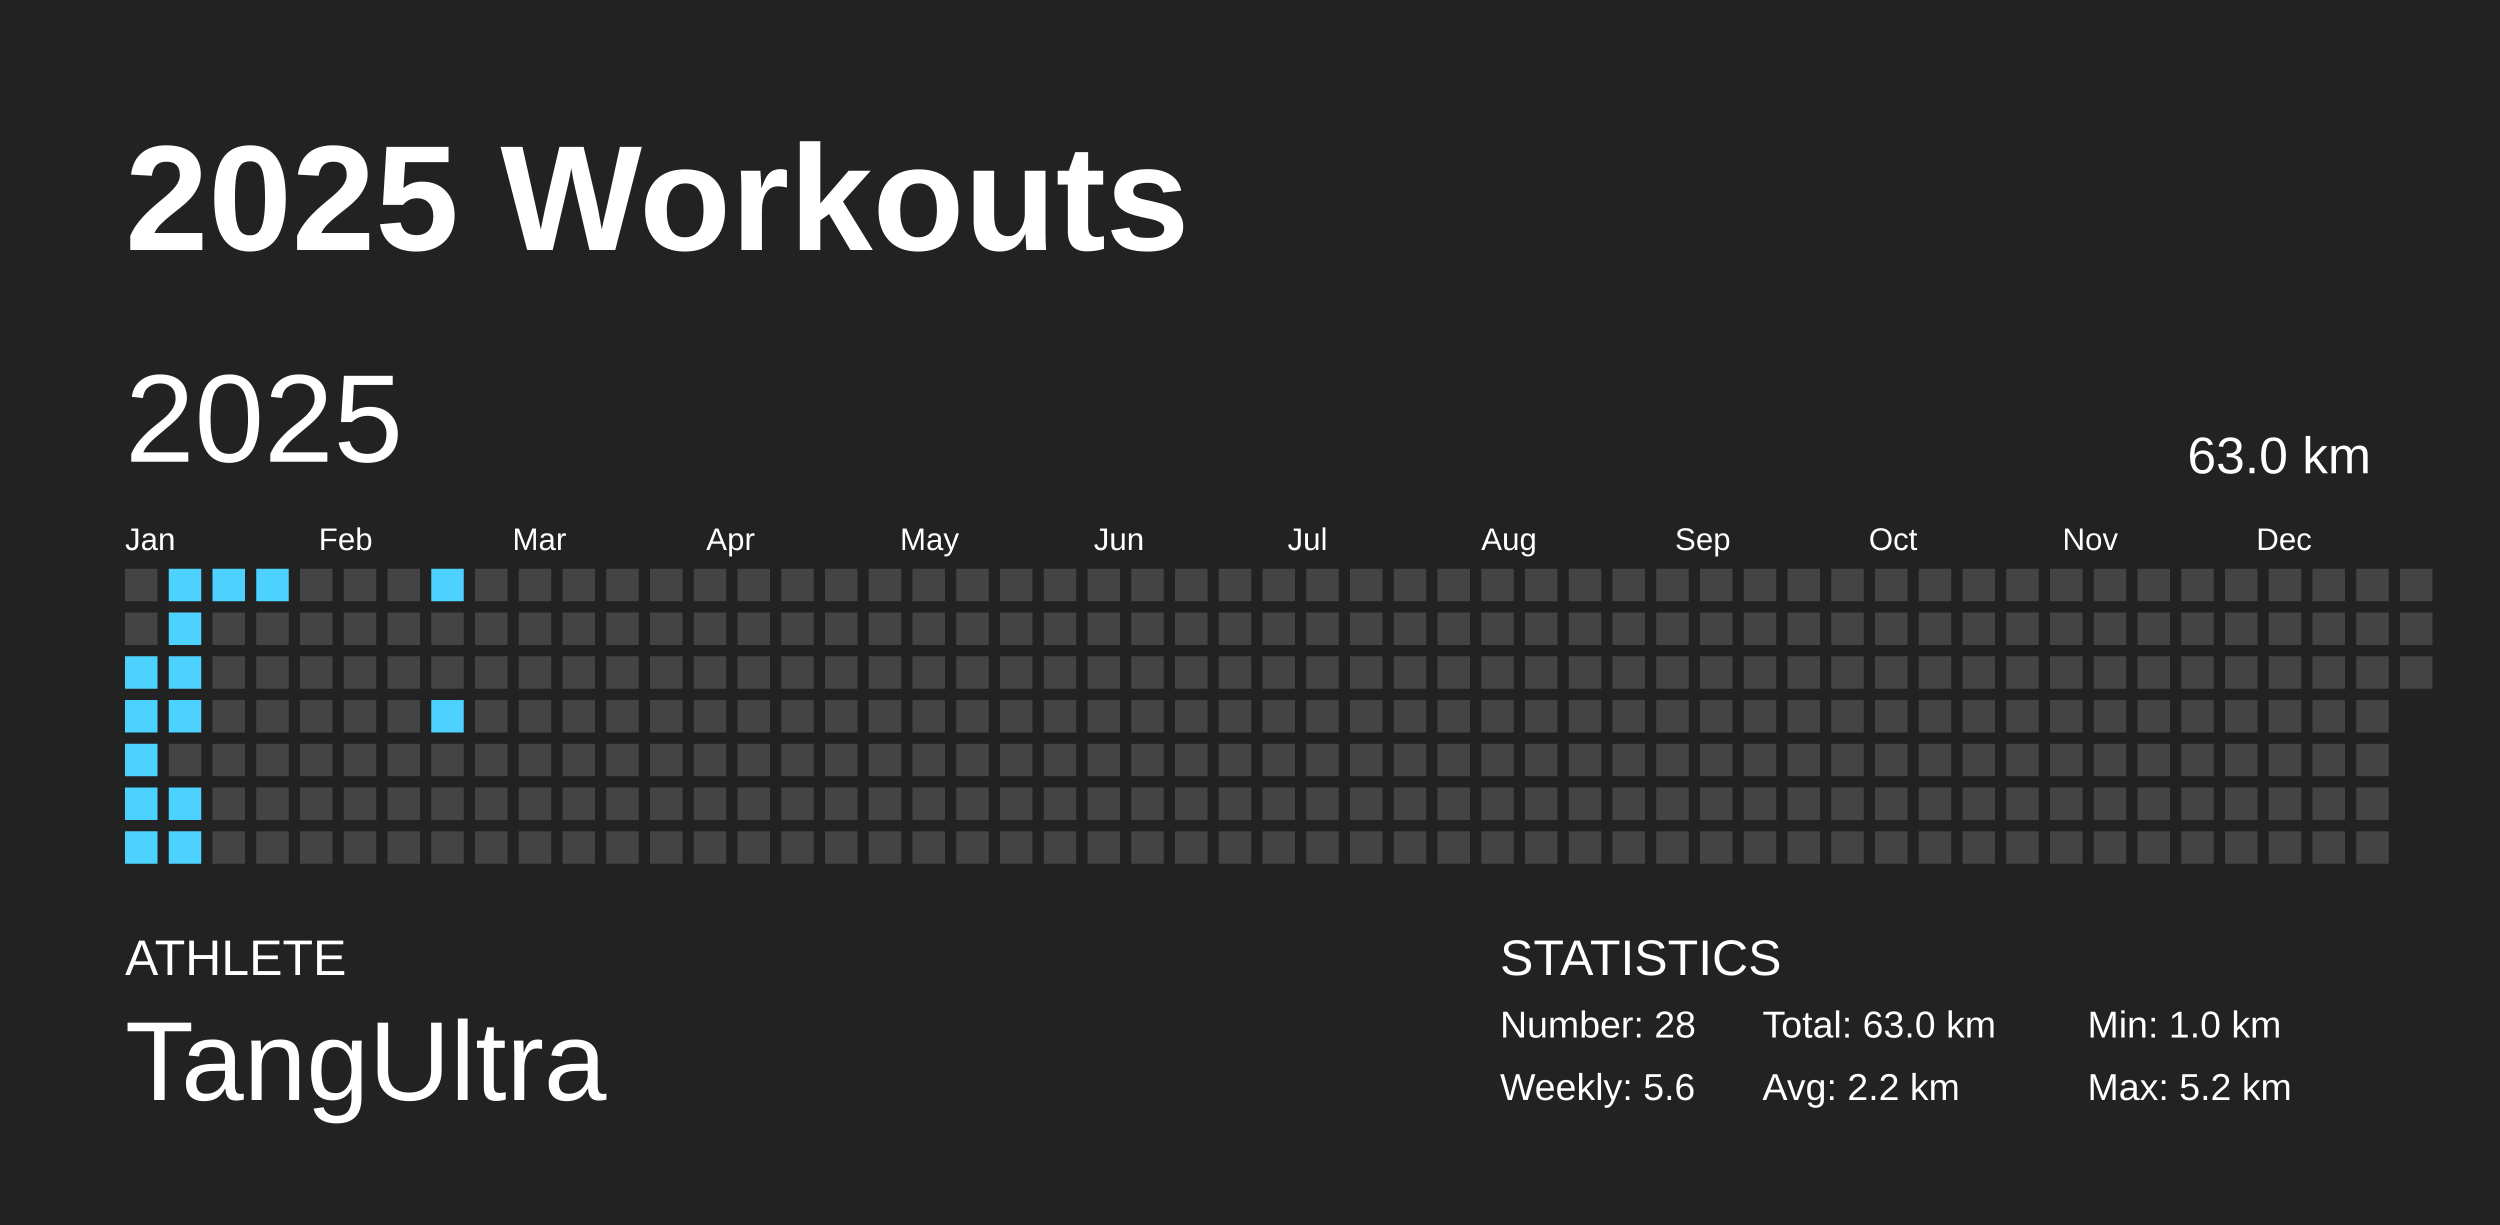
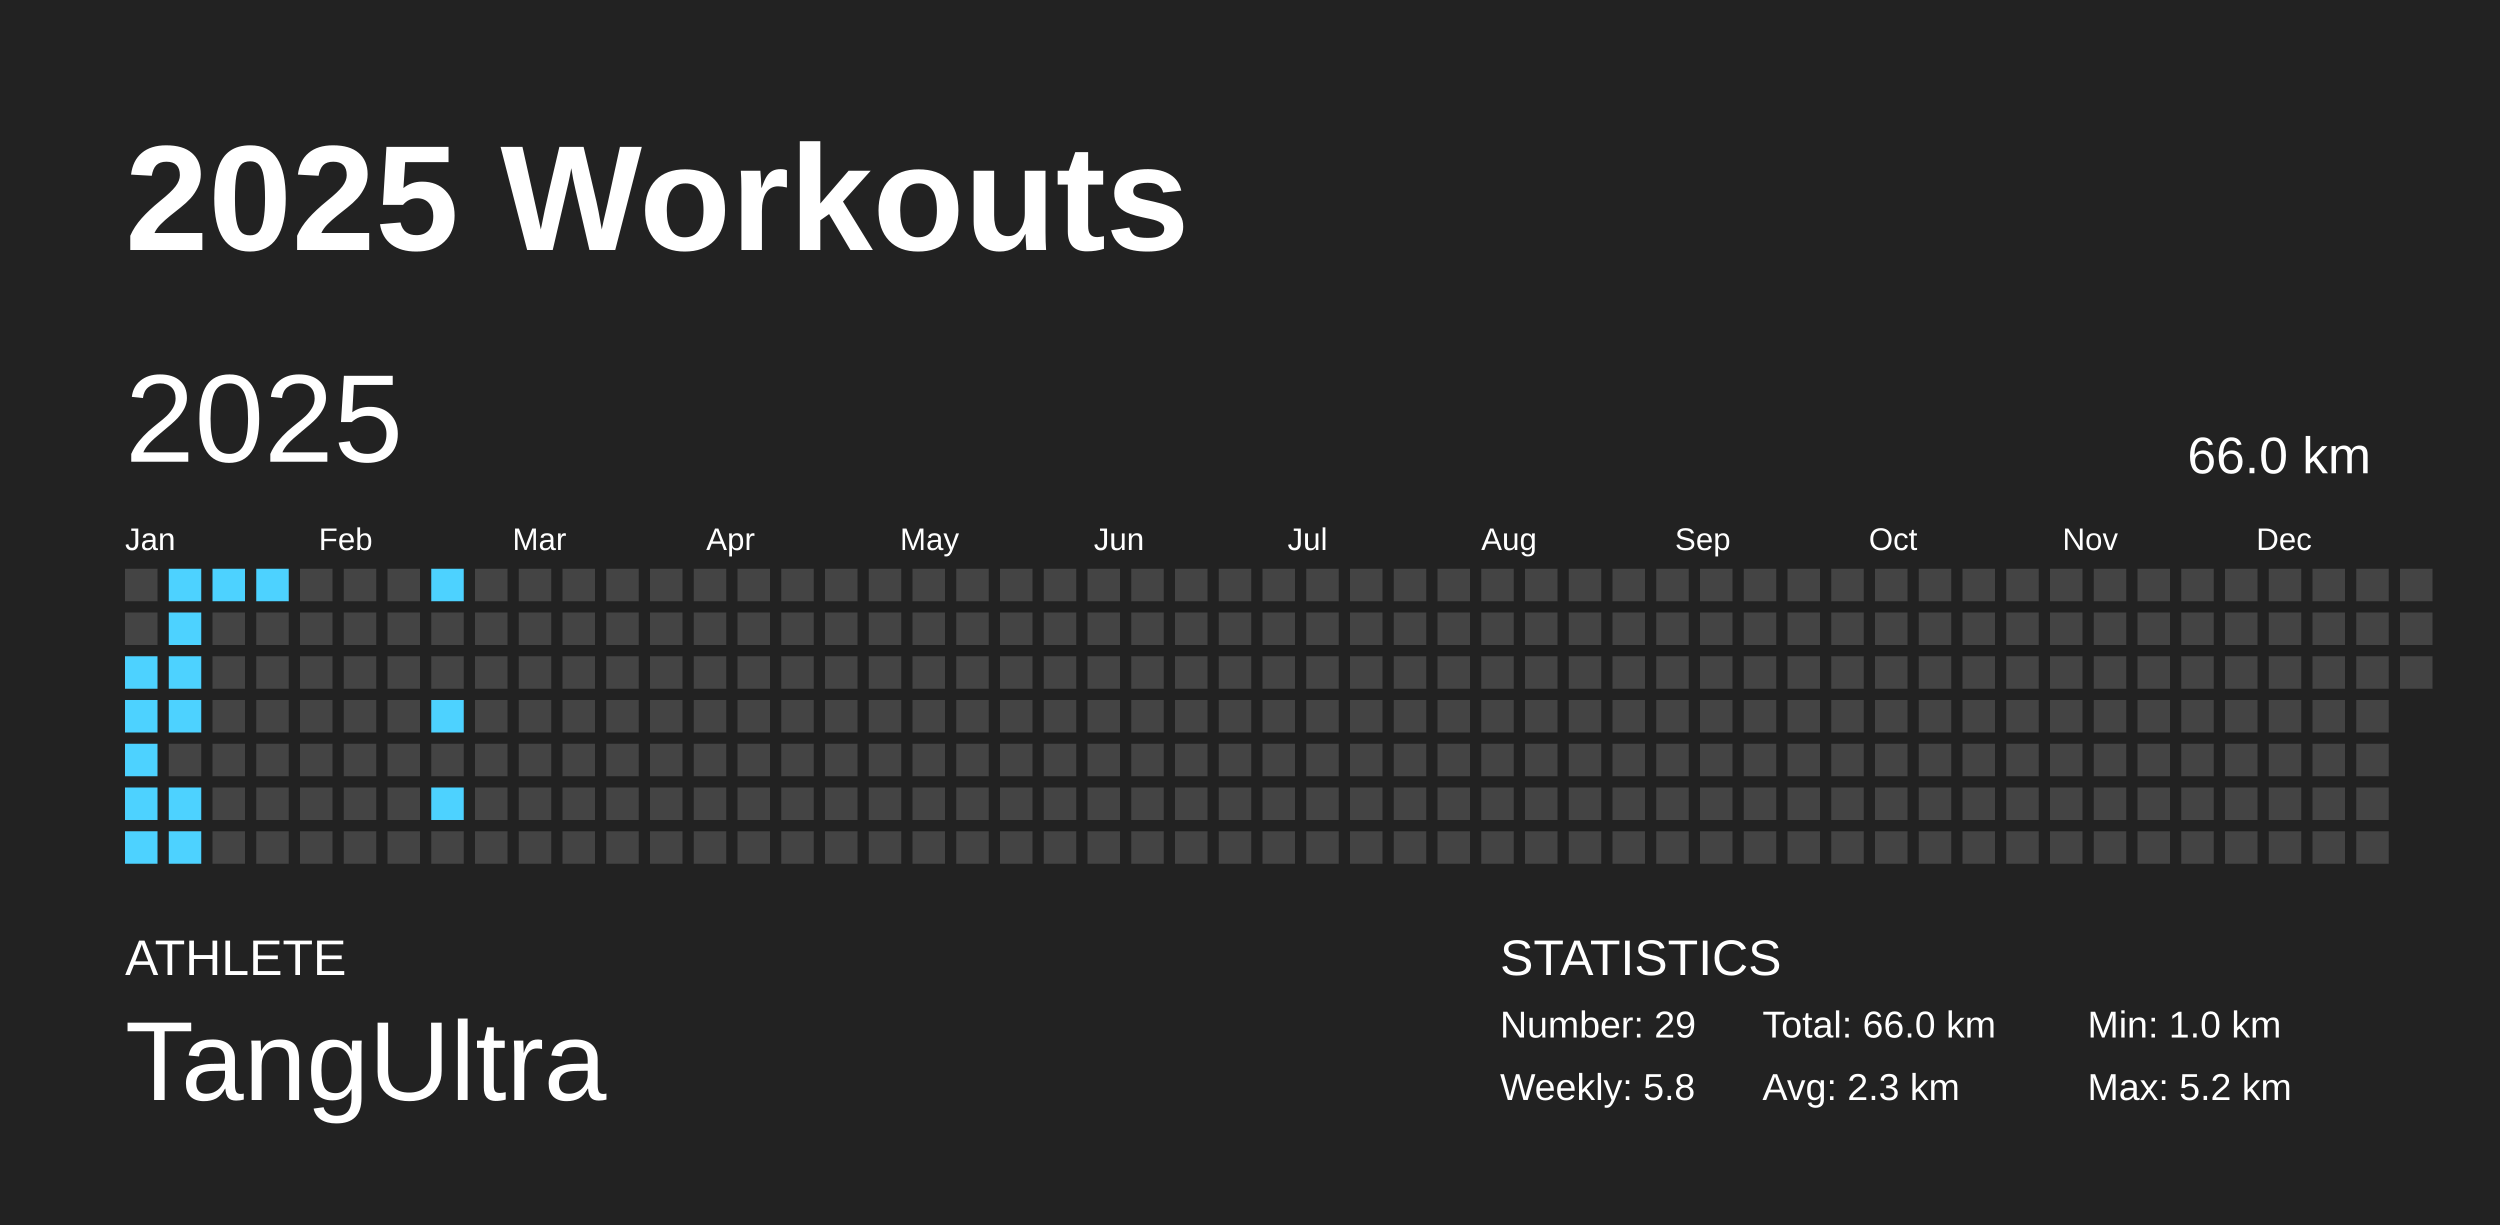
<svg xmlns="http://www.w3.org/2000/svg" baseProfile="full" height="98mm" version="1.1" viewBox="0,0,200,98" width="200mm">
  <defs />
  <rect fill="#222222" height="98" width="200" x="0" y="0" />
  <text fill="#FFFFFF" style="font-size:12px; font-family:Arial; font-weight:bold;" x="10" y="20">2025 Workouts</text>
  <text fill="#FFFFFF" style="font-size:4px; font-family:Arial" x="10" y="78">ATHLETE</text>
  <text fill="#FFFFFF" style="font-size:9px; font-family:Arial" x="10" y="88">TangUltra</text>
  <text fill="#FFFFFF" style="font-size:4px; font-family:Arial" x="120" y="78">STATISTICS</text>
-   <text fill="#FFFFFF" style="font-size:3px; font-family:Arial" x="120" y="83">Number: 28</text>
-   <text fill="#FFFFFF" style="font-size:3px; font-family:Arial" x="120" y="88">Weekly: 5.6</text>
-   <text fill="#FFFFFF" style="font-size:3px; font-family:Arial" x="141" y="83">Total: 63.0 km</text>
-   <text fill="#FFFFFF" style="font-size:3px; font-family:Arial" x="141" y="88">Avg: 2.2 km</text>
+   <text fill="#FFFFFF" style="font-size:3px; font-family:Arial" x="120" y="83">Number: 29</text>
+   <text fill="#FFFFFF" style="font-size:3px; font-family:Arial" x="120" y="88">Weekly: 5.8</text>
+   <text fill="#FFFFFF" style="font-size:3px; font-family:Arial" x="141" y="83">Total: 66.0 km</text>
+   <text fill="#FFFFFF" style="font-size:3px; font-family:Arial" x="141" y="88">Avg: 2.3 km</text>
  <text fill="#FFFFFF" style="font-size:3px; font-family:Arial" x="167" y="83">Min: 1.0 km</text>
  <text fill="#FFFFFF" style="font-size:3px; font-family:Arial" x="167" y="88">Max: 5.2 km</text>
  <text dominant-baseline="hanging" fill="#FFFFFF" style="font-size:10.0px; font-family:Arial;" x="10" y="30">2025</text>
-   <text dominant-baseline="hanging" fill="#FFFFFF" style="font-size:4.125px; font-family:Arial;" x="175" y="35">63.0 km</text>
+   <text dominant-baseline="hanging" fill="#FFFFFF" style="font-size:4.125px; font-family:Arial;" x="175" y="35">66.0 km</text>
  <text fill="#FFFFFF" style="font-size:2.5px; font-family:Arial" x="10.0" y="44">Jan</text>
  <text fill="#FFFFFF" style="font-size:2.5px; font-family:Arial" x="25.5" y="44">Feb</text>
  <text fill="#FFFFFF" style="font-size:2.5px; font-family:Arial" x="41.0" y="44">Mar</text>
  <text fill="#FFFFFF" style="font-size:2.5px; font-family:Arial" x="56.5" y="44">Apr</text>
  <text fill="#FFFFFF" style="font-size:2.5px; font-family:Arial" x="72.0" y="44">May</text>
  <text fill="#FFFFFF" style="font-size:2.5px; font-family:Arial" x="87.5" y="44">Jun</text>
  <text fill="#FFFFFF" style="font-size:2.5px; font-family:Arial" x="103.0" y="44">Jul</text>
  <text fill="#FFFFFF" style="font-size:2.5px; font-family:Arial" x="118.5" y="44">Aug</text>
  <text fill="#FFFFFF" style="font-size:2.5px; font-family:Arial" x="134.0" y="44">Sep</text>
  <text fill="#FFFFFF" style="font-size:2.5px; font-family:Arial" x="149.5" y="44">Oct</text>
  <text fill="#FFFFFF" style="font-size:2.5px; font-family:Arial" x="165.0" y="44">Nov</text>
  <text fill="#FFFFFF" style="font-size:2.5px; font-family:Arial" x="180.5" y="44">Dec</text>
  <rect fill="#444444" height="2.6" width="2.6" x="10.0" y="45.5" />
  <rect fill="#444444" height="2.6" width="2.6" x="10.0" y="49.0" />
  <rect fill="#4dd2ff" height="2.6" width="2.6" x="10.0" y="52.5" />
  <rect fill="#4dd2ff" height="2.6" width="2.6" x="10.0" y="56.0" />
  <rect fill="#4dd2ff" height="2.6" width="2.6" x="10.0" y="59.5" />
  <rect fill="#4dd2ff" height="2.6" width="2.6" x="10.0" y="63.0" />
  <rect fill="#4dd2ff" height="2.6" width="2.6" x="10.0" y="66.5" />
  <rect fill="#4dd2ff" height="2.6" width="2.6" x="13.5" y="45.5" />
  <rect fill="#4dd2ff" height="2.6" width="2.6" x="13.5" y="49.0" />
  <rect fill="#4dd2ff" height="2.6" width="2.6" x="13.5" y="52.5" />
  <rect fill="#4dd2ff" height="2.6" width="2.6" x="13.5" y="56.0" />
  <rect fill="#444444" height="2.6" width="2.6" x="13.5" y="59.5" />
  <rect fill="#4dd2ff" height="2.6" width="2.6" x="13.5" y="63.0" />
  <rect fill="#4dd2ff" height="2.6" width="2.6" x="13.5" y="66.5" />
  <rect fill="#4dd2ff" height="2.6" width="2.6" x="17.0" y="45.5" />
  <rect fill="#444444" height="2.6" width="2.6" x="17.0" y="49.0" />
  <rect fill="#444444" height="2.6" width="2.6" x="17.0" y="52.5" />
  <rect fill="#444444" height="2.6" width="2.6" x="17.0" y="56.0" />
  <rect fill="#444444" height="2.6" width="2.6" x="17.0" y="59.5" />
  <rect fill="#444444" height="2.6" width="2.6" x="17.0" y="63.0" />
  <rect fill="#444444" height="2.6" width="2.6" x="17.0" y="66.5" />
  <rect fill="#4dd2ff" height="2.6" width="2.6" x="20.5" y="45.5" />
  <rect fill="#444444" height="2.6" width="2.6" x="20.5" y="49.0" />
  <rect fill="#444444" height="2.6" width="2.6" x="20.5" y="52.5" />
  <rect fill="#444444" height="2.6" width="2.6" x="20.5" y="56.0" />
  <rect fill="#444444" height="2.6" width="2.6" x="20.5" y="59.5" />
  <rect fill="#444444" height="2.6" width="2.6" x="20.5" y="63.0" />
  <rect fill="#444444" height="2.6" width="2.6" x="20.5" y="66.5" />
  <rect fill="#444444" height="2.6" width="2.6" x="24.0" y="45.5" />
  <rect fill="#444444" height="2.6" width="2.6" x="24.0" y="49.0" />
  <rect fill="#444444" height="2.6" width="2.6" x="24.0" y="52.5" />
  <rect fill="#444444" height="2.6" width="2.6" x="24.0" y="56.0" />
  <rect fill="#444444" height="2.6" width="2.6" x="24.0" y="59.5" />
  <rect fill="#444444" height="2.6" width="2.6" x="24.0" y="63.0" />
  <rect fill="#444444" height="2.6" width="2.6" x="24.0" y="66.5" />
  <rect fill="#444444" height="2.6" width="2.6" x="27.5" y="45.5" />
  <rect fill="#444444" height="2.6" width="2.6" x="27.5" y="49.0" />
  <rect fill="#444444" height="2.6" width="2.6" x="27.5" y="52.5" />
  <rect fill="#444444" height="2.6" width="2.6" x="27.5" y="56.0" />
  <rect fill="#444444" height="2.6" width="2.6" x="27.5" y="59.5" />
  <rect fill="#444444" height="2.6" width="2.6" x="27.5" y="63.0" />
  <rect fill="#444444" height="2.6" width="2.6" x="27.5" y="66.5" />
  <rect fill="#444444" height="2.6" width="2.6" x="31.0" y="45.5" />
  <rect fill="#444444" height="2.6" width="2.6" x="31.0" y="49.0" />
  <rect fill="#444444" height="2.6" width="2.6" x="31.0" y="52.5" />
  <rect fill="#444444" height="2.6" width="2.6" x="31.0" y="56.0" />
  <rect fill="#444444" height="2.6" width="2.6" x="31.0" y="59.5" />
  <rect fill="#444444" height="2.6" width="2.6" x="31.0" y="63.0" />
  <rect fill="#444444" height="2.6" width="2.6" x="31.0" y="66.5" />
  <rect fill="#4dd2ff" height="2.6" width="2.6" x="34.5" y="45.5" />
  <rect fill="#444444" height="2.6" width="2.6" x="34.5" y="49.0" />
  <rect fill="#444444" height="2.6" width="2.6" x="34.5" y="52.5" />
  <rect fill="#4dd2ff" height="2.6" width="2.6" x="34.5" y="56.0" />
  <rect fill="#444444" height="2.6" width="2.6" x="34.5" y="59.5" />
-   <rect fill="#444444" height="2.6" width="2.6" x="34.5" y="63.0" />
+   <rect fill="#4dd2ff" height="2.6" width="2.6" x="34.5" y="63.0" />
  <rect fill="#444444" height="2.6" width="2.6" x="34.5" y="66.5" />
  <rect fill="#444444" height="2.6" width="2.6" x="38.0" y="45.5" />
  <rect fill="#444444" height="2.6" width="2.6" x="38.0" y="49.0" />
  <rect fill="#444444" height="2.6" width="2.6" x="38.0" y="52.5" />
  <rect fill="#444444" height="2.6" width="2.6" x="38.0" y="56.0" />
  <rect fill="#444444" height="2.6" width="2.6" x="38.0" y="59.5" />
  <rect fill="#444444" height="2.6" width="2.6" x="38.0" y="63.0" />
  <rect fill="#444444" height="2.6" width="2.6" x="38.0" y="66.5" />
  <rect fill="#444444" height="2.6" width="2.6" x="41.5" y="45.5" />
  <rect fill="#444444" height="2.6" width="2.6" x="41.5" y="49.0" />
  <rect fill="#444444" height="2.6" width="2.6" x="41.5" y="52.5" />
  <rect fill="#444444" height="2.6" width="2.6" x="41.5" y="56.0" />
  <rect fill="#444444" height="2.6" width="2.6" x="41.5" y="59.5" />
  <rect fill="#444444" height="2.6" width="2.6" x="41.5" y="63.0" />
  <rect fill="#444444" height="2.6" width="2.6" x="41.5" y="66.5" />
  <rect fill="#444444" height="2.6" width="2.6" x="45.0" y="45.5" />
  <rect fill="#444444" height="2.6" width="2.6" x="45.0" y="49.0" />
  <rect fill="#444444" height="2.6" width="2.6" x="45.0" y="52.5" />
  <rect fill="#444444" height="2.6" width="2.6" x="45.0" y="56.0" />
  <rect fill="#444444" height="2.6" width="2.6" x="45.0" y="59.5" />
  <rect fill="#444444" height="2.6" width="2.6" x="45.0" y="63.0" />
  <rect fill="#444444" height="2.6" width="2.6" x="45.0" y="66.5" />
  <rect fill="#444444" height="2.6" width="2.6" x="48.5" y="45.5" />
  <rect fill="#444444" height="2.6" width="2.6" x="48.5" y="49.0" />
  <rect fill="#444444" height="2.6" width="2.6" x="48.5" y="52.5" />
  <rect fill="#444444" height="2.6" width="2.6" x="48.5" y="56.0" />
  <rect fill="#444444" height="2.6" width="2.6" x="48.5" y="59.5" />
  <rect fill="#444444" height="2.6" width="2.6" x="48.5" y="63.0" />
  <rect fill="#444444" height="2.6" width="2.6" x="48.5" y="66.5" />
  <rect fill="#444444" height="2.6" width="2.6" x="52.0" y="45.5" />
  <rect fill="#444444" height="2.6" width="2.6" x="52.0" y="49.0" />
  <rect fill="#444444" height="2.6" width="2.6" x="52.0" y="52.5" />
  <rect fill="#444444" height="2.6" width="2.6" x="52.0" y="56.0" />
  <rect fill="#444444" height="2.6" width="2.6" x="52.0" y="59.5" />
  <rect fill="#444444" height="2.6" width="2.6" x="52.0" y="63.0" />
  <rect fill="#444444" height="2.6" width="2.6" x="52.0" y="66.5" />
  <rect fill="#444444" height="2.6" width="2.6" x="55.5" y="45.5" />
  <rect fill="#444444" height="2.6" width="2.6" x="55.5" y="49.0" />
  <rect fill="#444444" height="2.6" width="2.6" x="55.5" y="52.5" />
  <rect fill="#444444" height="2.6" width="2.6" x="55.5" y="56.0" />
  <rect fill="#444444" height="2.6" width="2.6" x="55.5" y="59.5" />
  <rect fill="#444444" height="2.6" width="2.6" x="55.5" y="63.0" />
  <rect fill="#444444" height="2.6" width="2.6" x="55.5" y="66.5" />
  <rect fill="#444444" height="2.6" width="2.6" x="59.0" y="45.5" />
  <rect fill="#444444" height="2.6" width="2.6" x="59.0" y="49.0" />
  <rect fill="#444444" height="2.6" width="2.6" x="59.0" y="52.5" />
  <rect fill="#444444" height="2.6" width="2.6" x="59.0" y="56.0" />
  <rect fill="#444444" height="2.6" width="2.6" x="59.0" y="59.5" />
  <rect fill="#444444" height="2.6" width="2.6" x="59.0" y="63.0" />
  <rect fill="#444444" height="2.6" width="2.6" x="59.0" y="66.5" />
  <rect fill="#444444" height="2.6" width="2.6" x="62.5" y="45.5" />
  <rect fill="#444444" height="2.6" width="2.6" x="62.5" y="49.0" />
  <rect fill="#444444" height="2.6" width="2.6" x="62.5" y="52.5" />
  <rect fill="#444444" height="2.6" width="2.6" x="62.5" y="56.0" />
  <rect fill="#444444" height="2.6" width="2.6" x="62.5" y="59.5" />
  <rect fill="#444444" height="2.6" width="2.6" x="62.5" y="63.0" />
  <rect fill="#444444" height="2.6" width="2.6" x="62.5" y="66.5" />
  <rect fill="#444444" height="2.6" width="2.6" x="66.0" y="45.5" />
  <rect fill="#444444" height="2.6" width="2.6" x="66.0" y="49.0" />
  <rect fill="#444444" height="2.6" width="2.6" x="66.0" y="52.5" />
  <rect fill="#444444" height="2.6" width="2.6" x="66.0" y="56.0" />
  <rect fill="#444444" height="2.6" width="2.6" x="66.0" y="59.5" />
  <rect fill="#444444" height="2.6" width="2.6" x="66.0" y="63.0" />
  <rect fill="#444444" height="2.6" width="2.6" x="66.0" y="66.5" />
  <rect fill="#444444" height="2.6" width="2.6" x="69.5" y="45.5" />
  <rect fill="#444444" height="2.6" width="2.6" x="69.5" y="49.0" />
  <rect fill="#444444" height="2.6" width="2.6" x="69.5" y="52.5" />
  <rect fill="#444444" height="2.6" width="2.6" x="69.5" y="56.0" />
  <rect fill="#444444" height="2.6" width="2.6" x="69.5" y="59.5" />
  <rect fill="#444444" height="2.6" width="2.6" x="69.5" y="63.0" />
  <rect fill="#444444" height="2.6" width="2.6" x="69.5" y="66.5" />
  <rect fill="#444444" height="2.6" width="2.6" x="73.0" y="45.5" />
  <rect fill="#444444" height="2.6" width="2.6" x="73.0" y="49.0" />
  <rect fill="#444444" height="2.6" width="2.6" x="73.0" y="52.5" />
  <rect fill="#444444" height="2.6" width="2.6" x="73.0" y="56.0" />
  <rect fill="#444444" height="2.6" width="2.6" x="73.0" y="59.5" />
  <rect fill="#444444" height="2.6" width="2.6" x="73.0" y="63.0" />
  <rect fill="#444444" height="2.6" width="2.6" x="73.0" y="66.5" />
  <rect fill="#444444" height="2.6" width="2.6" x="76.5" y="45.5" />
  <rect fill="#444444" height="2.6" width="2.6" x="76.5" y="49.0" />
  <rect fill="#444444" height="2.6" width="2.6" x="76.5" y="52.5" />
  <rect fill="#444444" height="2.6" width="2.6" x="76.5" y="56.0" />
  <rect fill="#444444" height="2.6" width="2.6" x="76.5" y="59.5" />
  <rect fill="#444444" height="2.6" width="2.6" x="76.5" y="63.0" />
  <rect fill="#444444" height="2.6" width="2.6" x="76.5" y="66.5" />
  <rect fill="#444444" height="2.6" width="2.6" x="80.0" y="45.5" />
  <rect fill="#444444" height="2.6" width="2.6" x="80.0" y="49.0" />
  <rect fill="#444444" height="2.6" width="2.6" x="80.0" y="52.5" />
  <rect fill="#444444" height="2.6" width="2.6" x="80.0" y="56.0" />
  <rect fill="#444444" height="2.6" width="2.6" x="80.0" y="59.5" />
  <rect fill="#444444" height="2.6" width="2.6" x="80.0" y="63.0" />
  <rect fill="#444444" height="2.6" width="2.6" x="80.0" y="66.5" />
  <rect fill="#444444" height="2.6" width="2.6" x="83.5" y="45.5" />
  <rect fill="#444444" height="2.6" width="2.6" x="83.5" y="49.0" />
  <rect fill="#444444" height="2.6" width="2.6" x="83.5" y="52.5" />
  <rect fill="#444444" height="2.6" width="2.6" x="83.5" y="56.0" />
  <rect fill="#444444" height="2.6" width="2.6" x="83.5" y="59.5" />
  <rect fill="#444444" height="2.6" width="2.6" x="83.5" y="63.0" />
  <rect fill="#444444" height="2.6" width="2.6" x="83.5" y="66.5" />
  <rect fill="#444444" height="2.6" width="2.6" x="87.0" y="45.5" />
  <rect fill="#444444" height="2.6" width="2.6" x="87.0" y="49.0" />
  <rect fill="#444444" height="2.6" width="2.6" x="87.0" y="52.5" />
  <rect fill="#444444" height="2.6" width="2.6" x="87.0" y="56.0" />
  <rect fill="#444444" height="2.6" width="2.6" x="87.0" y="59.5" />
  <rect fill="#444444" height="2.6" width="2.6" x="87.0" y="63.0" />
  <rect fill="#444444" height="2.6" width="2.6" x="87.0" y="66.5" />
  <rect fill="#444444" height="2.6" width="2.6" x="90.5" y="45.5" />
  <rect fill="#444444" height="2.6" width="2.6" x="90.5" y="49.0" />
  <rect fill="#444444" height="2.6" width="2.6" x="90.5" y="52.5" />
  <rect fill="#444444" height="2.6" width="2.6" x="90.5" y="56.0" />
  <rect fill="#444444" height="2.6" width="2.6" x="90.5" y="59.5" />
  <rect fill="#444444" height="2.6" width="2.6" x="90.5" y="63.0" />
  <rect fill="#444444" height="2.6" width="2.6" x="90.5" y="66.5" />
  <rect fill="#444444" height="2.6" width="2.6" x="94.0" y="45.5" />
  <rect fill="#444444" height="2.6" width="2.6" x="94.0" y="49.0" />
  <rect fill="#444444" height="2.6" width="2.6" x="94.0" y="52.5" />
  <rect fill="#444444" height="2.6" width="2.6" x="94.0" y="56.0" />
  <rect fill="#444444" height="2.6" width="2.6" x="94.0" y="59.5" />
  <rect fill="#444444" height="2.6" width="2.6" x="94.0" y="63.0" />
  <rect fill="#444444" height="2.6" width="2.6" x="94.0" y="66.5" />
  <rect fill="#444444" height="2.6" width="2.6" x="97.5" y="45.5" />
  <rect fill="#444444" height="2.6" width="2.6" x="97.5" y="49.0" />
  <rect fill="#444444" height="2.6" width="2.6" x="97.5" y="52.5" />
  <rect fill="#444444" height="2.6" width="2.6" x="97.5" y="56.0" />
  <rect fill="#444444" height="2.6" width="2.6" x="97.5" y="59.5" />
  <rect fill="#444444" height="2.6" width="2.6" x="97.5" y="63.0" />
  <rect fill="#444444" height="2.6" width="2.6" x="97.5" y="66.5" />
  <rect fill="#444444" height="2.6" width="2.6" x="101.0" y="45.5" />
  <rect fill="#444444" height="2.6" width="2.6" x="101.0" y="49.0" />
  <rect fill="#444444" height="2.6" width="2.6" x="101.0" y="52.5" />
  <rect fill="#444444" height="2.6" width="2.6" x="101.0" y="56.0" />
  <rect fill="#444444" height="2.6" width="2.6" x="101.0" y="59.5" />
  <rect fill="#444444" height="2.6" width="2.6" x="101.0" y="63.0" />
  <rect fill="#444444" height="2.6" width="2.6" x="101.0" y="66.5" />
  <rect fill="#444444" height="2.6" width="2.6" x="104.5" y="45.5" />
  <rect fill="#444444" height="2.6" width="2.6" x="104.5" y="49.0" />
  <rect fill="#444444" height="2.6" width="2.6" x="104.5" y="52.5" />
  <rect fill="#444444" height="2.6" width="2.6" x="104.5" y="56.0" />
  <rect fill="#444444" height="2.6" width="2.6" x="104.5" y="59.5" />
  <rect fill="#444444" height="2.6" width="2.6" x="104.5" y="63.0" />
  <rect fill="#444444" height="2.6" width="2.6" x="104.5" y="66.5" />
  <rect fill="#444444" height="2.6" width="2.6" x="108.0" y="45.5" />
  <rect fill="#444444" height="2.6" width="2.6" x="108.0" y="49.0" />
  <rect fill="#444444" height="2.6" width="2.6" x="108.0" y="52.5" />
  <rect fill="#444444" height="2.6" width="2.6" x="108.0" y="56.0" />
  <rect fill="#444444" height="2.6" width="2.6" x="108.0" y="59.5" />
  <rect fill="#444444" height="2.6" width="2.6" x="108.0" y="63.0" />
  <rect fill="#444444" height="2.6" width="2.6" x="108.0" y="66.5" />
  <rect fill="#444444" height="2.6" width="2.6" x="111.5" y="45.5" />
  <rect fill="#444444" height="2.6" width="2.6" x="111.5" y="49.0" />
  <rect fill="#444444" height="2.6" width="2.6" x="111.5" y="52.5" />
  <rect fill="#444444" height="2.6" width="2.6" x="111.5" y="56.0" />
  <rect fill="#444444" height="2.6" width="2.6" x="111.5" y="59.5" />
  <rect fill="#444444" height="2.6" width="2.6" x="111.5" y="63.0" />
  <rect fill="#444444" height="2.6" width="2.6" x="111.5" y="66.5" />
  <rect fill="#444444" height="2.6" width="2.6" x="115.0" y="45.5" />
  <rect fill="#444444" height="2.6" width="2.6" x="115.0" y="49.0" />
  <rect fill="#444444" height="2.6" width="2.6" x="115.0" y="52.5" />
  <rect fill="#444444" height="2.6" width="2.6" x="115.0" y="56.0" />
  <rect fill="#444444" height="2.6" width="2.6" x="115.0" y="59.5" />
  <rect fill="#444444" height="2.6" width="2.6" x="115.0" y="63.0" />
  <rect fill="#444444" height="2.6" width="2.6" x="115.0" y="66.5" />
  <rect fill="#444444" height="2.6" width="2.6" x="118.5" y="45.5" />
  <rect fill="#444444" height="2.6" width="2.6" x="118.5" y="49.0" />
  <rect fill="#444444" height="2.6" width="2.6" x="118.5" y="52.5" />
  <rect fill="#444444" height="2.6" width="2.6" x="118.5" y="56.0" />
  <rect fill="#444444" height="2.6" width="2.6" x="118.5" y="59.5" />
  <rect fill="#444444" height="2.6" width="2.6" x="118.5" y="63.0" />
  <rect fill="#444444" height="2.6" width="2.6" x="118.5" y="66.5" />
  <rect fill="#444444" height="2.6" width="2.6" x="122.0" y="45.5" />
  <rect fill="#444444" height="2.6" width="2.6" x="122.0" y="49.0" />
  <rect fill="#444444" height="2.6" width="2.6" x="122.0" y="52.5" />
  <rect fill="#444444" height="2.6" width="2.6" x="122.0" y="56.0" />
  <rect fill="#444444" height="2.6" width="2.6" x="122.0" y="59.5" />
  <rect fill="#444444" height="2.6" width="2.6" x="122.0" y="63.0" />
  <rect fill="#444444" height="2.6" width="2.6" x="122.0" y="66.5" />
  <rect fill="#444444" height="2.6" width="2.6" x="125.5" y="45.5" />
  <rect fill="#444444" height="2.6" width="2.6" x="125.5" y="49.0" />
  <rect fill="#444444" height="2.6" width="2.6" x="125.5" y="52.5" />
  <rect fill="#444444" height="2.6" width="2.6" x="125.5" y="56.0" />
  <rect fill="#444444" height="2.6" width="2.6" x="125.5" y="59.5" />
  <rect fill="#444444" height="2.6" width="2.6" x="125.5" y="63.0" />
  <rect fill="#444444" height="2.6" width="2.6" x="125.5" y="66.5" />
  <rect fill="#444444" height="2.6" width="2.6" x="129.0" y="45.5" />
  <rect fill="#444444" height="2.6" width="2.6" x="129.0" y="49.0" />
  <rect fill="#444444" height="2.6" width="2.6" x="129.0" y="52.5" />
  <rect fill="#444444" height="2.6" width="2.6" x="129.0" y="56.0" />
  <rect fill="#444444" height="2.6" width="2.6" x="129.0" y="59.5" />
  <rect fill="#444444" height="2.6" width="2.6" x="129.0" y="63.0" />
  <rect fill="#444444" height="2.6" width="2.6" x="129.0" y="66.5" />
  <rect fill="#444444" height="2.6" width="2.6" x="132.5" y="45.5" />
  <rect fill="#444444" height="2.6" width="2.6" x="132.5" y="49.0" />
  <rect fill="#444444" height="2.6" width="2.6" x="132.5" y="52.5" />
  <rect fill="#444444" height="2.6" width="2.6" x="132.5" y="56.0" />
  <rect fill="#444444" height="2.6" width="2.6" x="132.5" y="59.5" />
  <rect fill="#444444" height="2.6" width="2.6" x="132.5" y="63.0" />
  <rect fill="#444444" height="2.6" width="2.6" x="132.5" y="66.5" />
  <rect fill="#444444" height="2.6" width="2.6" x="136.0" y="45.5" />
  <rect fill="#444444" height="2.6" width="2.6" x="136.0" y="49.0" />
  <rect fill="#444444" height="2.6" width="2.6" x="136.0" y="52.5" />
  <rect fill="#444444" height="2.6" width="2.6" x="136.0" y="56.0" />
  <rect fill="#444444" height="2.6" width="2.6" x="136.0" y="59.5" />
  <rect fill="#444444" height="2.6" width="2.6" x="136.0" y="63.0" />
  <rect fill="#444444" height="2.6" width="2.6" x="136.0" y="66.5" />
  <rect fill="#444444" height="2.6" width="2.6" x="139.5" y="45.5" />
  <rect fill="#444444" height="2.6" width="2.6" x="139.5" y="49.0" />
  <rect fill="#444444" height="2.6" width="2.6" x="139.5" y="52.5" />
  <rect fill="#444444" height="2.6" width="2.6" x="139.5" y="56.0" />
  <rect fill="#444444" height="2.6" width="2.6" x="139.5" y="59.5" />
  <rect fill="#444444" height="2.6" width="2.6" x="139.5" y="63.0" />
  <rect fill="#444444" height="2.6" width="2.6" x="139.5" y="66.5" />
  <rect fill="#444444" height="2.6" width="2.6" x="143.0" y="45.5" />
  <rect fill="#444444" height="2.6" width="2.6" x="143.0" y="49.0" />
  <rect fill="#444444" height="2.6" width="2.6" x="143.0" y="52.5" />
  <rect fill="#444444" height="2.6" width="2.6" x="143.0" y="56.0" />
  <rect fill="#444444" height="2.6" width="2.6" x="143.0" y="59.5" />
  <rect fill="#444444" height="2.6" width="2.6" x="143.0" y="63.0" />
  <rect fill="#444444" height="2.6" width="2.6" x="143.0" y="66.5" />
  <rect fill="#444444" height="2.6" width="2.6" x="146.5" y="45.5" />
  <rect fill="#444444" height="2.6" width="2.6" x="146.5" y="49.0" />
  <rect fill="#444444" height="2.6" width="2.6" x="146.5" y="52.5" />
  <rect fill="#444444" height="2.6" width="2.6" x="146.5" y="56.0" />
  <rect fill="#444444" height="2.6" width="2.6" x="146.5" y="59.5" />
  <rect fill="#444444" height="2.6" width="2.6" x="146.5" y="63.0" />
  <rect fill="#444444" height="2.6" width="2.6" x="146.5" y="66.5" />
  <rect fill="#444444" height="2.6" width="2.6" x="150.0" y="45.5" />
  <rect fill="#444444" height="2.6" width="2.6" x="150.0" y="49.0" />
  <rect fill="#444444" height="2.6" width="2.6" x="150.0" y="52.5" />
  <rect fill="#444444" height="2.6" width="2.6" x="150.0" y="56.0" />
  <rect fill="#444444" height="2.6" width="2.6" x="150.0" y="59.5" />
  <rect fill="#444444" height="2.6" width="2.6" x="150.0" y="63.0" />
  <rect fill="#444444" height="2.6" width="2.6" x="150.0" y="66.5" />
  <rect fill="#444444" height="2.6" width="2.6" x="153.5" y="45.5" />
  <rect fill="#444444" height="2.6" width="2.6" x="153.5" y="49.0" />
  <rect fill="#444444" height="2.6" width="2.6" x="153.5" y="52.5" />
  <rect fill="#444444" height="2.6" width="2.6" x="153.5" y="56.0" />
  <rect fill="#444444" height="2.6" width="2.6" x="153.5" y="59.5" />
  <rect fill="#444444" height="2.6" width="2.6" x="153.5" y="63.0" />
  <rect fill="#444444" height="2.6" width="2.6" x="153.5" y="66.5" />
  <rect fill="#444444" height="2.6" width="2.6" x="157.0" y="45.5" />
  <rect fill="#444444" height="2.6" width="2.6" x="157.0" y="49.0" />
  <rect fill="#444444" height="2.6" width="2.6" x="157.0" y="52.5" />
  <rect fill="#444444" height="2.6" width="2.6" x="157.0" y="56.0" />
  <rect fill="#444444" height="2.6" width="2.6" x="157.0" y="59.5" />
  <rect fill="#444444" height="2.6" width="2.6" x="157.0" y="63.0" />
  <rect fill="#444444" height="2.6" width="2.6" x="157.0" y="66.5" />
  <rect fill="#444444" height="2.6" width="2.6" x="160.5" y="45.5" />
  <rect fill="#444444" height="2.6" width="2.6" x="160.5" y="49.0" />
  <rect fill="#444444" height="2.6" width="2.6" x="160.5" y="52.5" />
  <rect fill="#444444" height="2.6" width="2.6" x="160.5" y="56.0" />
  <rect fill="#444444" height="2.6" width="2.6" x="160.5" y="59.5" />
  <rect fill="#444444" height="2.6" width="2.6" x="160.5" y="63.0" />
  <rect fill="#444444" height="2.6" width="2.6" x="160.5" y="66.5" />
  <rect fill="#444444" height="2.6" width="2.6" x="164.0" y="45.5" />
  <rect fill="#444444" height="2.6" width="2.6" x="164.0" y="49.0" />
  <rect fill="#444444" height="2.6" width="2.6" x="164.0" y="52.5" />
  <rect fill="#444444" height="2.6" width="2.6" x="164.0" y="56.0" />
  <rect fill="#444444" height="2.6" width="2.6" x="164.0" y="59.5" />
  <rect fill="#444444" height="2.6" width="2.6" x="164.0" y="63.0" />
  <rect fill="#444444" height="2.6" width="2.6" x="164.0" y="66.5" />
  <rect fill="#444444" height="2.6" width="2.6" x="167.5" y="45.5" />
  <rect fill="#444444" height="2.6" width="2.6" x="167.5" y="49.0" />
  <rect fill="#444444" height="2.6" width="2.6" x="167.5" y="52.5" />
  <rect fill="#444444" height="2.6" width="2.6" x="167.5" y="56.0" />
  <rect fill="#444444" height="2.6" width="2.6" x="167.5" y="59.5" />
  <rect fill="#444444" height="2.6" width="2.6" x="167.5" y="63.0" />
  <rect fill="#444444" height="2.6" width="2.6" x="167.5" y="66.5" />
  <rect fill="#444444" height="2.6" width="2.6" x="171.0" y="45.5" />
  <rect fill="#444444" height="2.6" width="2.6" x="171.0" y="49.0" />
  <rect fill="#444444" height="2.6" width="2.6" x="171.0" y="52.5" />
  <rect fill="#444444" height="2.6" width="2.6" x="171.0" y="56.0" />
  <rect fill="#444444" height="2.6" width="2.6" x="171.0" y="59.5" />
  <rect fill="#444444" height="2.6" width="2.6" x="171.0" y="63.0" />
  <rect fill="#444444" height="2.6" width="2.6" x="171.0" y="66.5" />
  <rect fill="#444444" height="2.6" width="2.6" x="174.5" y="45.5" />
  <rect fill="#444444" height="2.6" width="2.6" x="174.5" y="49.0" />
  <rect fill="#444444" height="2.6" width="2.6" x="174.5" y="52.5" />
  <rect fill="#444444" height="2.6" width="2.6" x="174.5" y="56.0" />
  <rect fill="#444444" height="2.6" width="2.6" x="174.5" y="59.5" />
  <rect fill="#444444" height="2.6" width="2.6" x="174.5" y="63.0" />
  <rect fill="#444444" height="2.6" width="2.6" x="174.5" y="66.5" />
  <rect fill="#444444" height="2.6" width="2.6" x="178.0" y="45.5" />
  <rect fill="#444444" height="2.6" width="2.6" x="178.0" y="49.0" />
  <rect fill="#444444" height="2.6" width="2.6" x="178.0" y="52.5" />
  <rect fill="#444444" height="2.6" width="2.6" x="178.0" y="56.0" />
  <rect fill="#444444" height="2.6" width="2.6" x="178.0" y="59.5" />
  <rect fill="#444444" height="2.6" width="2.6" x="178.0" y="63.0" />
  <rect fill="#444444" height="2.6" width="2.6" x="178.0" y="66.5" />
  <rect fill="#444444" height="2.6" width="2.6" x="181.5" y="45.5" />
  <rect fill="#444444" height="2.6" width="2.6" x="181.5" y="49.0" />
  <rect fill="#444444" height="2.6" width="2.6" x="181.5" y="52.5" />
  <rect fill="#444444" height="2.6" width="2.6" x="181.5" y="56.0" />
  <rect fill="#444444" height="2.6" width="2.6" x="181.5" y="59.5" />
  <rect fill="#444444" height="2.6" width="2.6" x="181.5" y="63.0" />
  <rect fill="#444444" height="2.6" width="2.6" x="181.5" y="66.5" />
  <rect fill="#444444" height="2.6" width="2.6" x="185.0" y="45.5" />
  <rect fill="#444444" height="2.6" width="2.6" x="185.0" y="49.0" />
  <rect fill="#444444" height="2.6" width="2.6" x="185.0" y="52.5" />
  <rect fill="#444444" height="2.6" width="2.6" x="185.0" y="56.0" />
  <rect fill="#444444" height="2.6" width="2.6" x="185.0" y="59.5" />
  <rect fill="#444444" height="2.6" width="2.6" x="185.0" y="63.0" />
  <rect fill="#444444" height="2.6" width="2.6" x="185.0" y="66.5" />
  <rect fill="#444444" height="2.6" width="2.6" x="188.5" y="45.5" />
  <rect fill="#444444" height="2.6" width="2.6" x="188.5" y="49.0" />
  <rect fill="#444444" height="2.6" width="2.6" x="188.5" y="52.5" />
  <rect fill="#444444" height="2.6" width="2.6" x="188.5" y="56.0" />
  <rect fill="#444444" height="2.6" width="2.6" x="188.5" y="59.5" />
  <rect fill="#444444" height="2.6" width="2.6" x="188.5" y="63.0" />
  <rect fill="#444444" height="2.6" width="2.6" x="188.5" y="66.5" />
  <rect fill="#444444" height="2.6" width="2.6" x="192.0" y="45.5" />
  <rect fill="#444444" height="2.6" width="2.6" x="192.0" y="49.0" />
  <rect fill="#444444" height="2.6" width="2.6" x="192.0" y="52.5" />
</svg>
